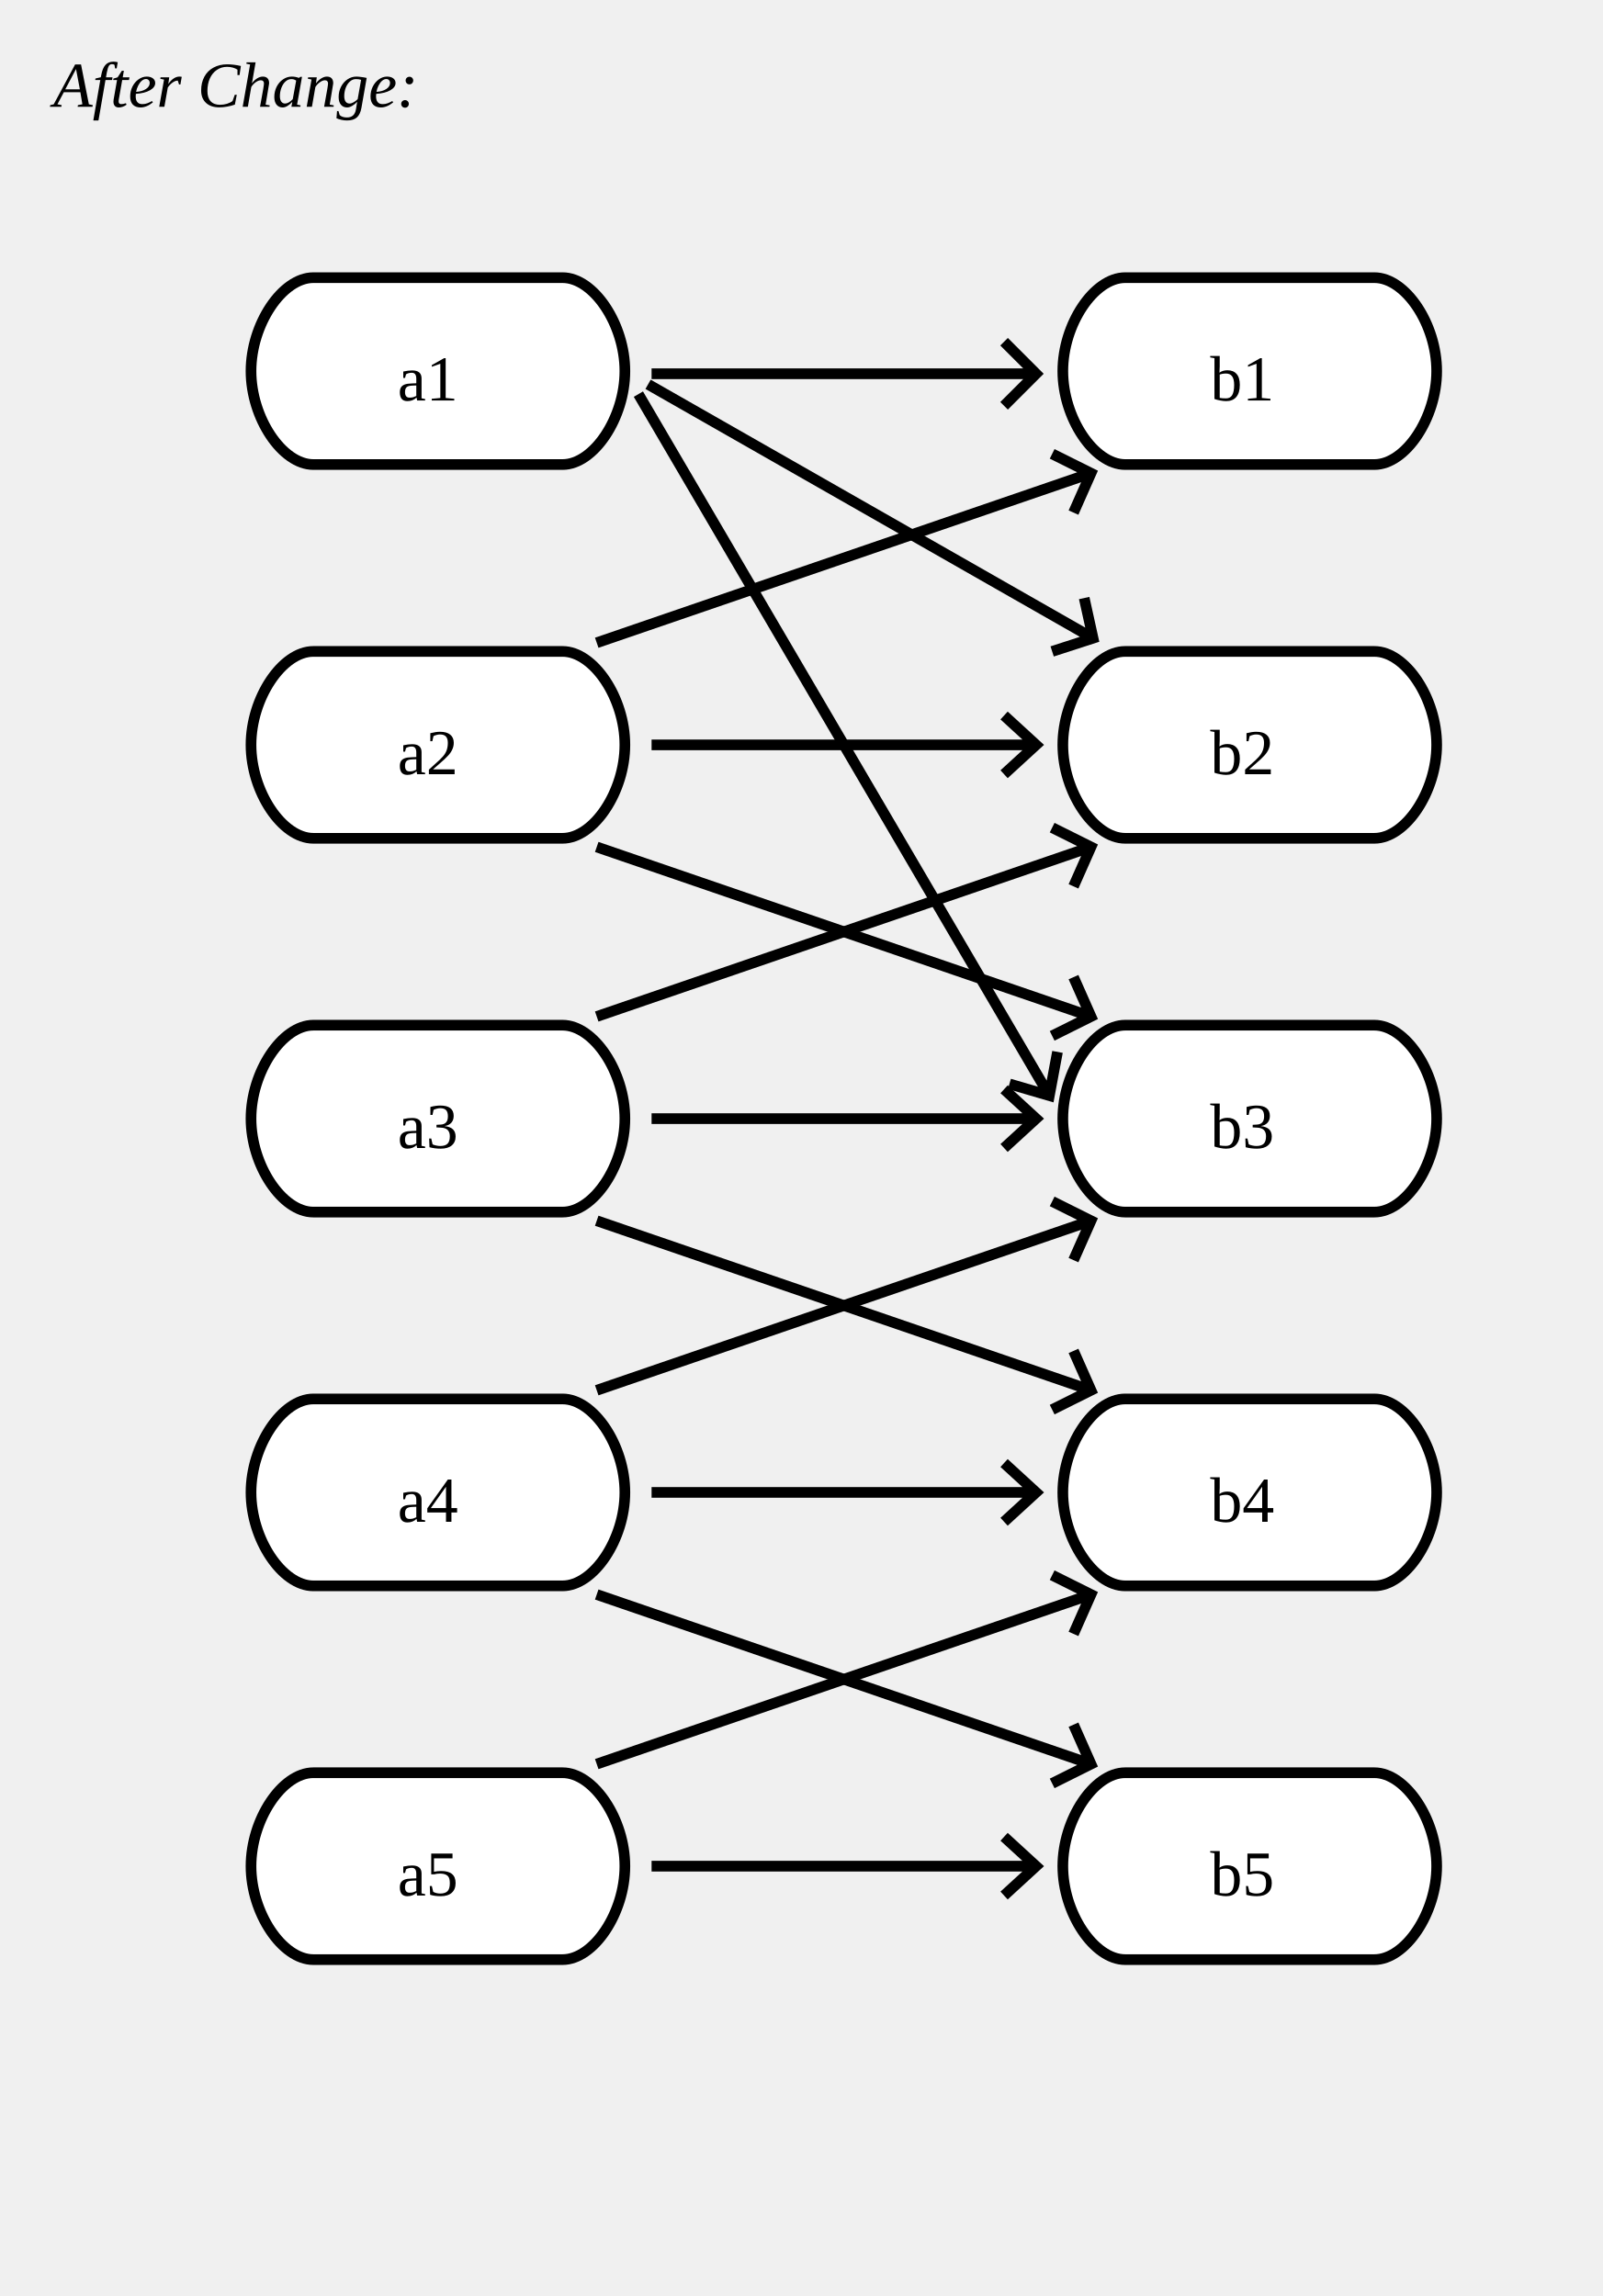
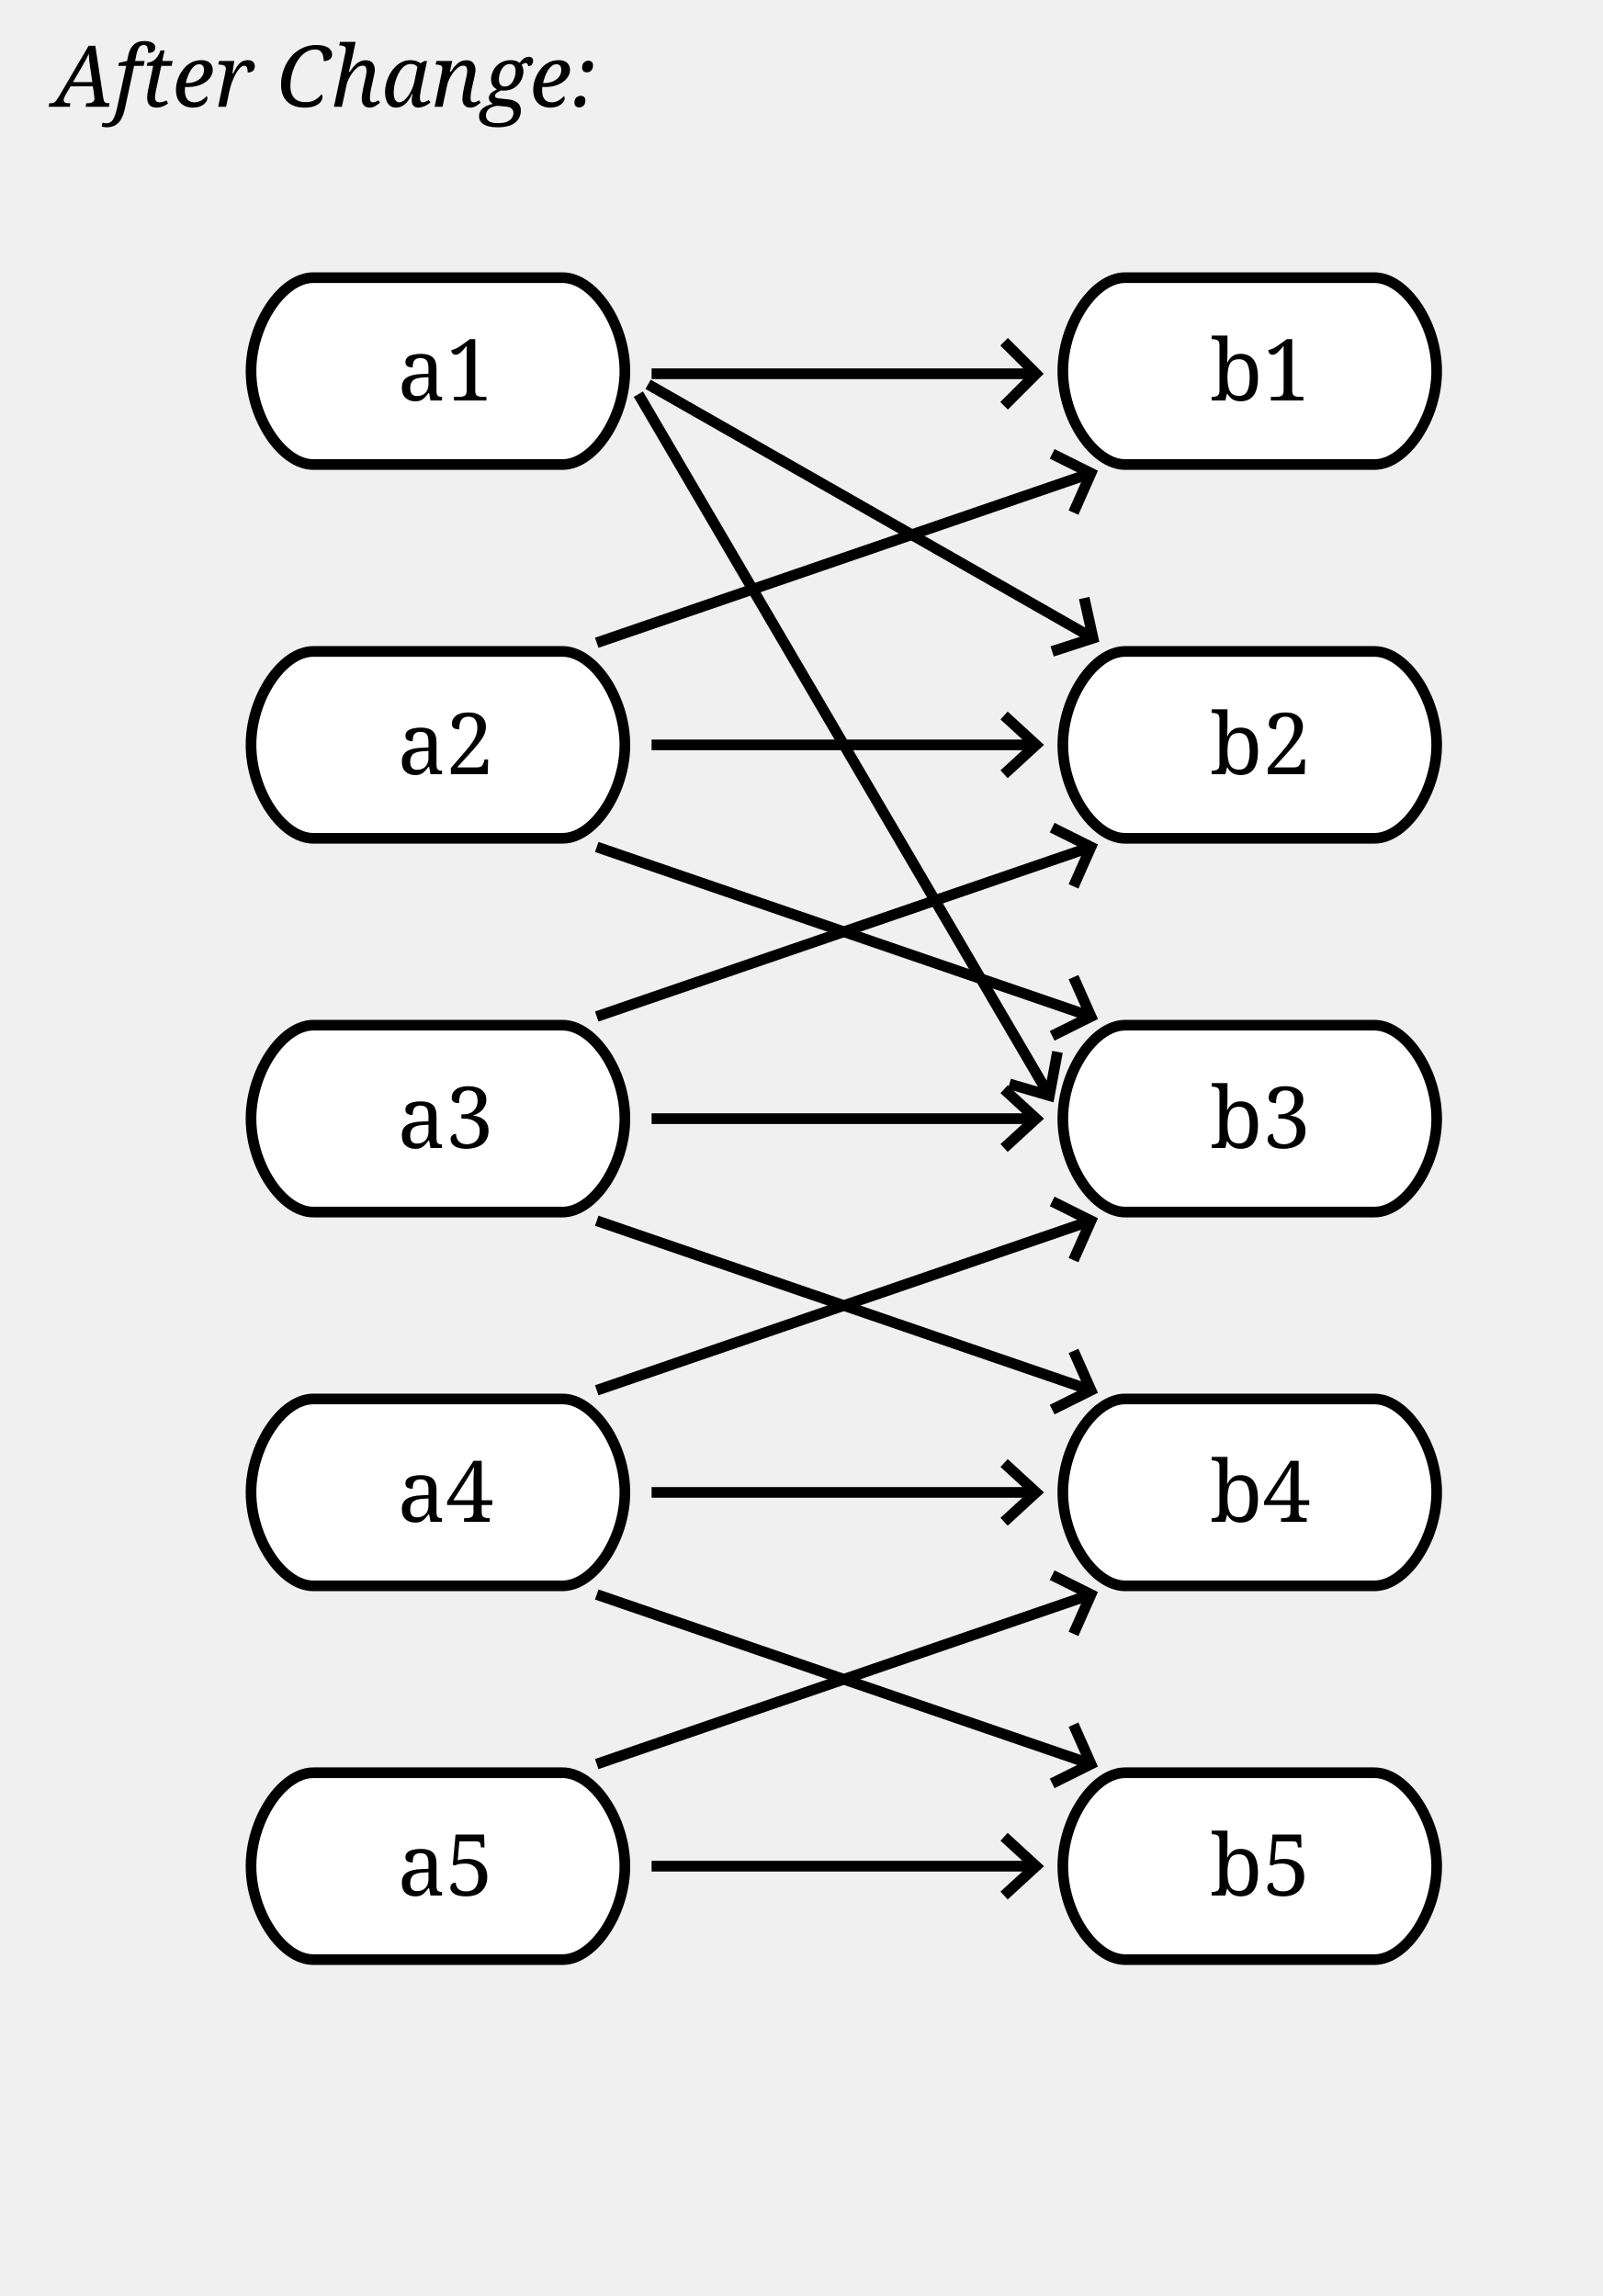
- <svg xmlns="http://www.w3.org/2000/svg" width="300" height="430">
+ <svg xmlns="http://www.w3.org/2000/svg" width="300" height="430" font-family="serif" font-size="16">
  <text x="10" y="20" font-style="italic">
    <tspan>After Change:</tspan>
  </text>
  <path fill="#fff" stroke="#000" stroke-width="2" d="M58.667 52h46.666C111.167 52 117 60.75 117 69.5S111.167 87 105.333 87H58.667C52.833 87 47 78.25 47 69.5S52.833 52 58.667 52" />
  <text x="55" y="75">
    <tspan x="74.445" y="75">a1</tspan>
  </text>
  <path fill="none" stroke="#000" stroke-width="2" d="M203 112l1.657 7.522L197 122m7.657-2.478l-78.972-45.066-4.342-2.478" />
  <path fill="none" stroke="#000" stroke-width="2" d="M119.527 73.814l74.419 127.057 2.527 4.315M198 197l-1.527 8.186L189 203" />
  <path fill="none" stroke="#000" stroke-width="2" d="M122 70h72m-6-6l6 6-6 6" />
  <path fill="#fff" stroke="#000" stroke-width="2" d="M210.667 52h46.666C263.167 52 269 60.75 269 69.5S263.167 87 257.333 87h-46.666C204.833 87 199 78.25 199 69.5S204.833 52 210.667 52" />
  <text x="208" y="75">
    <tspan x="226.594" y="75">b1</tspan>
  </text>
  <path fill="#fff" stroke="#000" stroke-width="2" d="M58.667 122h46.666c5.834 0 11.667 8.75 11.667 17.5s-5.833 17.5-11.667 17.5H58.667C52.833 157 47 148.25 47 139.5S52.833 122 58.667 122" />
  <text x="55" y="145">
    <tspan x="74.445" y="145">a2</tspan>
  </text>
  <path fill="none" stroke="#000" stroke-width="2" d="M111.73 120.377l87.81-30.131 4.73-1.623M197 85l7.27 3.623L201 96" />
  <path fill="none" stroke="#000" stroke-width="2" d="M122 139.5h72m-6-5.5l6 5.5-6 5.5" />
  <path fill="none" stroke="#000" stroke-width="2" d="M201 183l3.27 7.377L197 194m7.27-3.623l-87.81-30.131-4.73-1.623" />
  <path fill="#fff" stroke="#000" stroke-width="2" d="M210.667 122h46.666c5.834 0 11.667 8.75 11.667 17.5s-5.833 17.5-11.667 17.5h-46.666c-5.834 0-11.667-8.75-11.667-17.5s5.833-17.5 11.667-17.5" />
  <text x="208" y="145">
    <tspan x="226.594" y="145">b2</tspan>
  </text>
  <path fill="#fff" stroke="#000" stroke-width="2" d="M58.667 192h46.666c5.834 0 11.667 8.75 11.667 17.5s-5.833 17.5-11.667 17.5H58.667C52.833 227 47 218.25 47 209.5S52.833 192 58.667 192" />
  <text x="55" y="215">
    <tspan x="74.445" y="215">a3</tspan>
  </text>
  <path fill="none" stroke="#000" stroke-width="2" d="M111.73 190.377l87.81-30.131 4.73-1.623M197 155l7.27 3.623L201 166" />
  <path fill="none" stroke="#000" stroke-width="2" d="M122 209.5h72m-6-5.5l6 5.5-6 5.5" />
  <path fill="none" stroke="#000" stroke-width="2" d="M201 253l3.27 7.377L197 264m7.27-3.623l-87.81-30.131-4.73-1.623" />
  <path fill="#fff" stroke="#000" stroke-width="2" d="M210.667 192h46.666c5.834 0 11.667 8.75 11.667 17.5s-5.833 17.5-11.667 17.5h-46.666c-5.834 0-11.667-8.75-11.667-17.5s5.833-17.5 11.667-17.5" />
  <text x="208" y="215">
    <tspan x="226.594" y="215">b3</tspan>
  </text>
  <path fill="#fff" stroke="#000" stroke-width="2" d="M58.667 262h46.666c5.834 0 11.667 8.75 11.667 17.5s-5.833 17.5-11.667 17.5H58.667C52.833 297 47 288.25 47 279.5S52.833 262 58.667 262" />
  <text x="55" y="285">
    <tspan x="74.445" y="285">a4</tspan>
  </text>
  <path fill="none" stroke="#000" stroke-width="2" d="M111.73 260.377l87.81-30.131 4.73-1.623M197 225l7.27 3.623L201 236" />
  <path fill="none" stroke="#000" stroke-width="2" d="M122 279.5h72m-6-5.5l6 5.5-6 5.5" />
  <path fill="none" stroke="#000" stroke-width="2" d="M201 323l3.27 7.377L197 334m7.27-3.623l-87.81-30.131-4.73-1.623" />
  <path fill="#fff" stroke="#000" stroke-width="2" d="M210.667 262h46.666c5.834 0 11.667 8.75 11.667 17.5s-5.833 17.5-11.667 17.5h-46.666c-5.834 0-11.667-8.75-11.667-17.5s5.833-17.5 11.667-17.5" />
  <text x="208" y="285">
    <tspan x="226.594" y="285">b4</tspan>
  </text>
  <path fill="#fff" stroke="#000" stroke-width="2" d="M58.667 332h46.666c5.834 0 11.667 8.75 11.667 17.5s-5.833 17.5-11.667 17.5H58.667C52.833 367 47 358.25 47 349.5S52.833 332 58.667 332" />
  <text x="55" y="355">
    <tspan x="74.445" y="355">a5</tspan>
  </text>
  <path fill="none" stroke="#000" stroke-width="2" d="M111.73 330.377l87.81-30.131 4.73-1.623M197 295l7.27 3.623L201 306" />
  <path fill="none" stroke="#000" stroke-width="2" d="M122 349.5h72m-6-5.5l6 5.5-6 5.5" />
  <path fill="#fff" stroke="#000" stroke-width="2" d="M210.667 332h46.666c5.834 0 11.667 8.75 11.667 17.5s-5.833 17.5-11.667 17.5h-46.666c-5.834 0-11.667-8.75-11.667-17.5s5.833-17.5 11.667-17.5" />
  <text x="208" y="355">
    <tspan x="226.594" y="355">b5</tspan>
  </text>
</svg>
